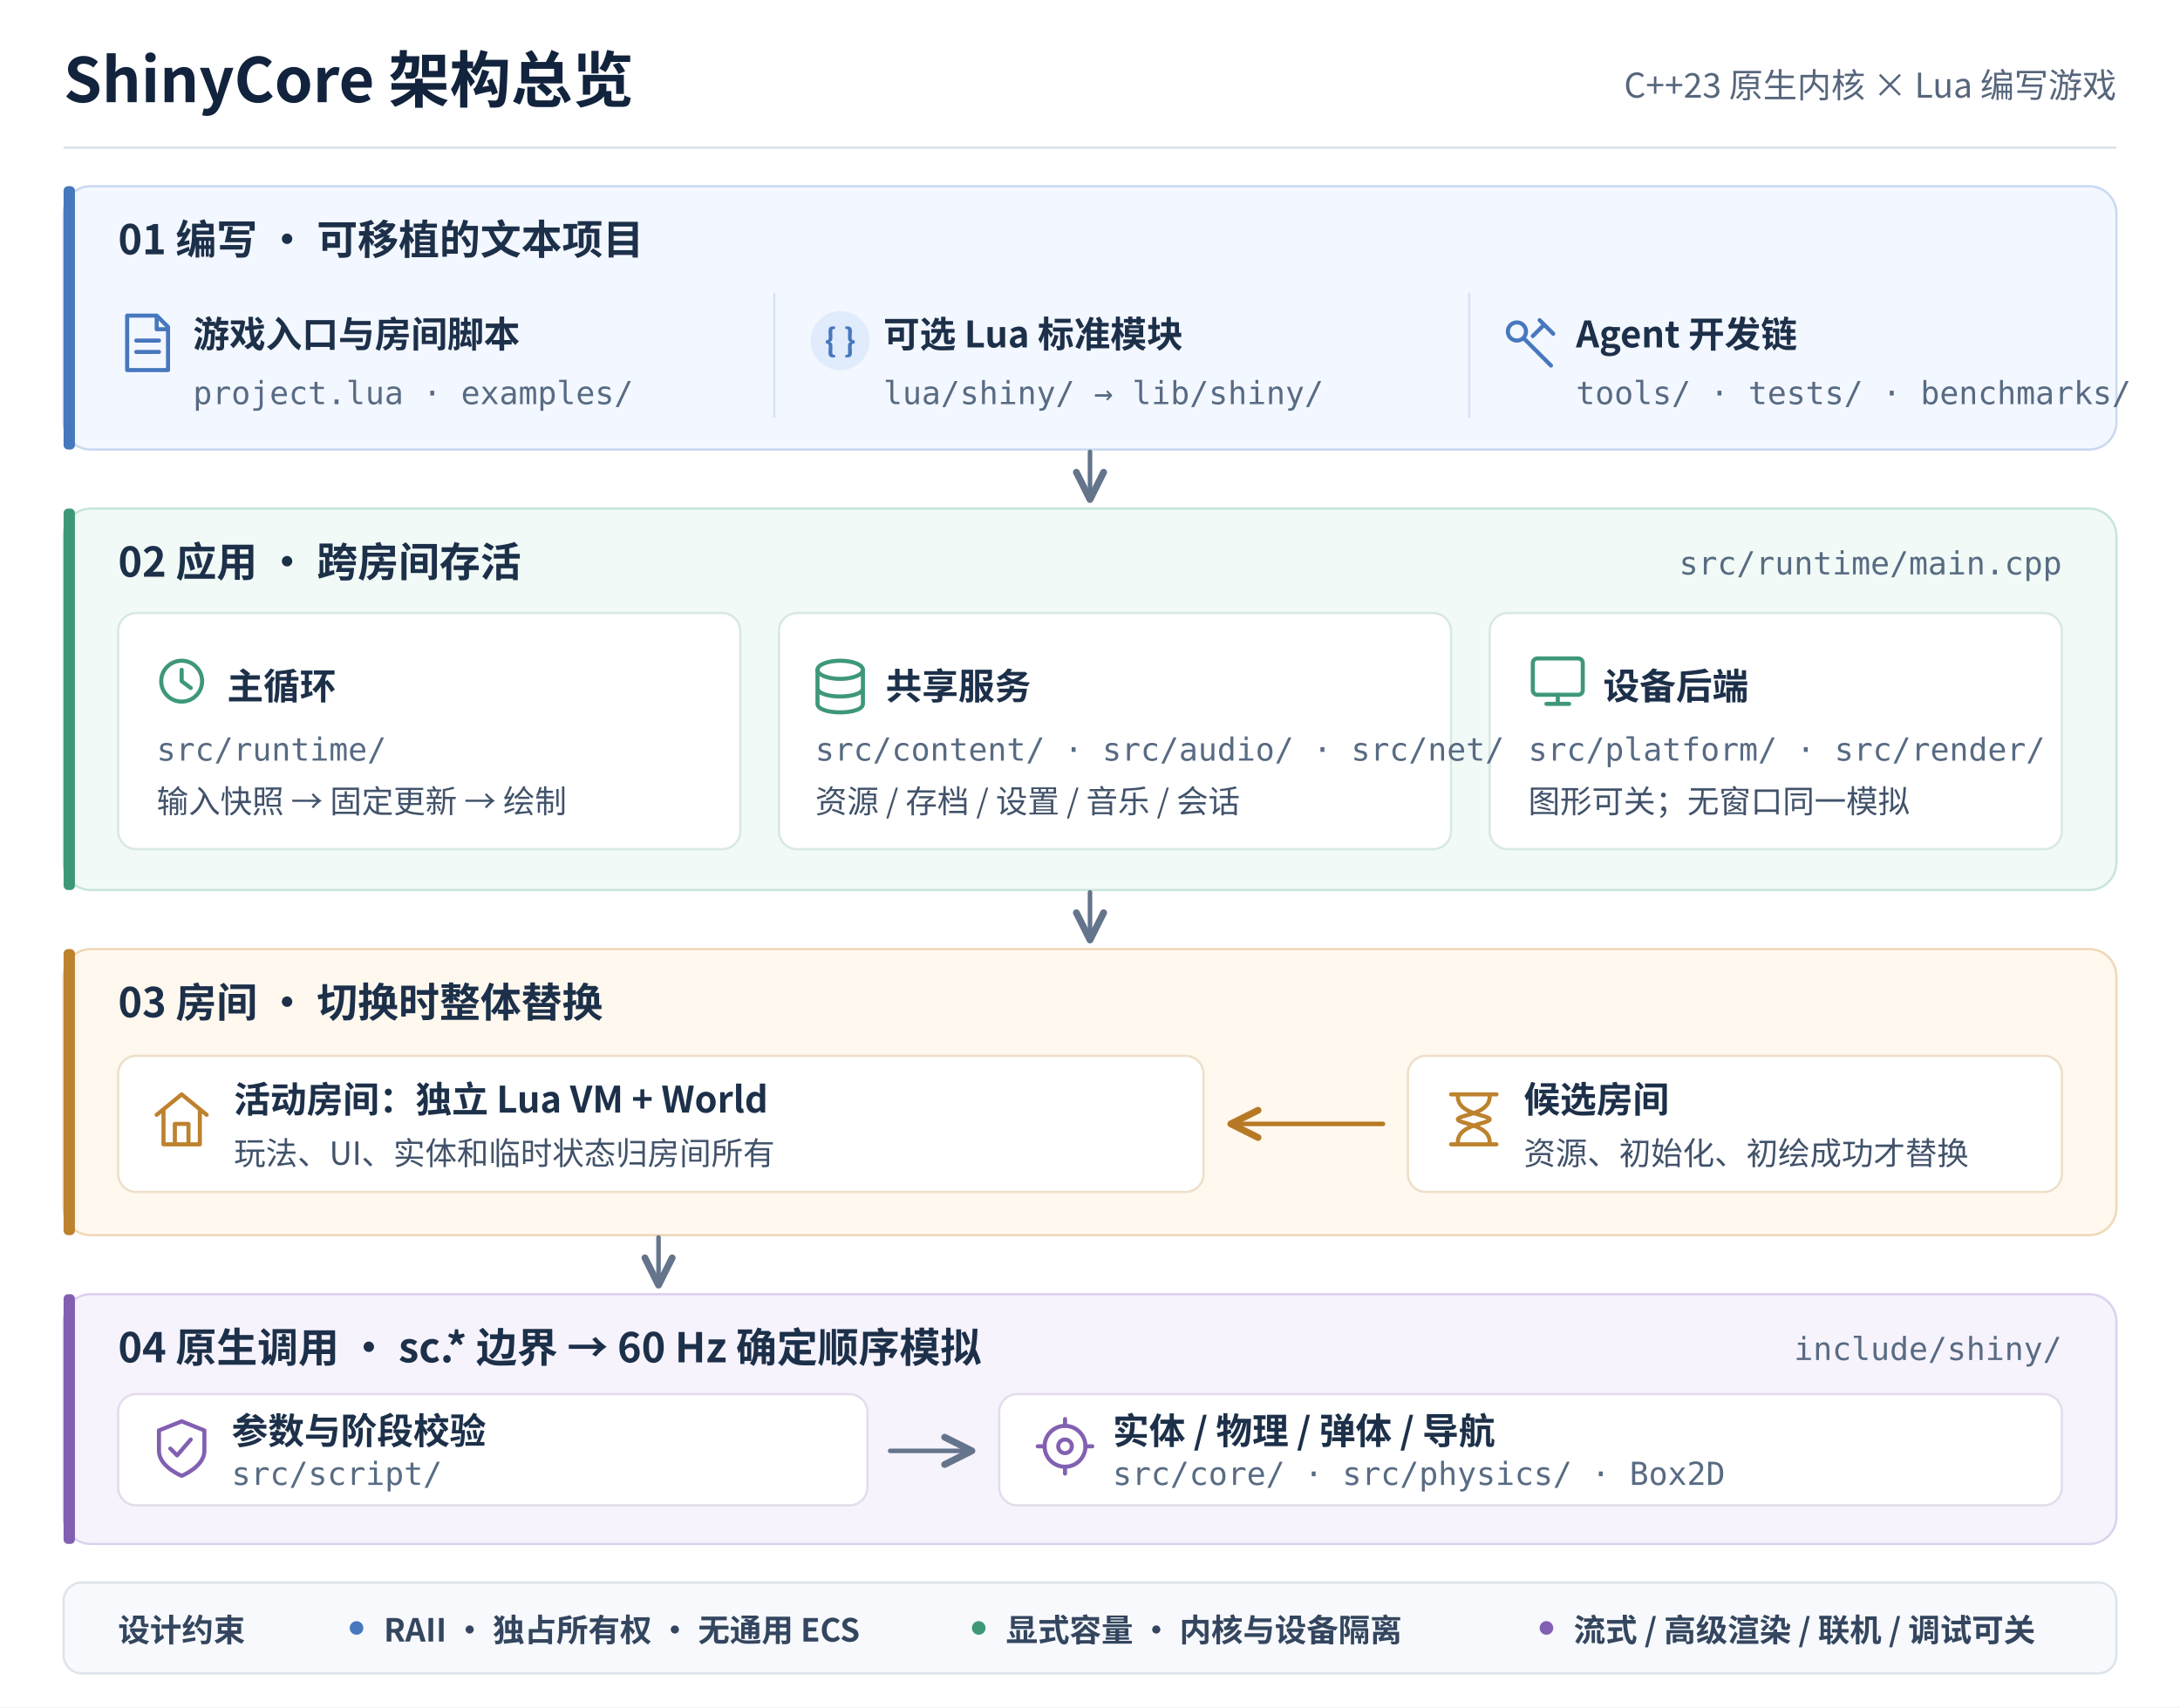
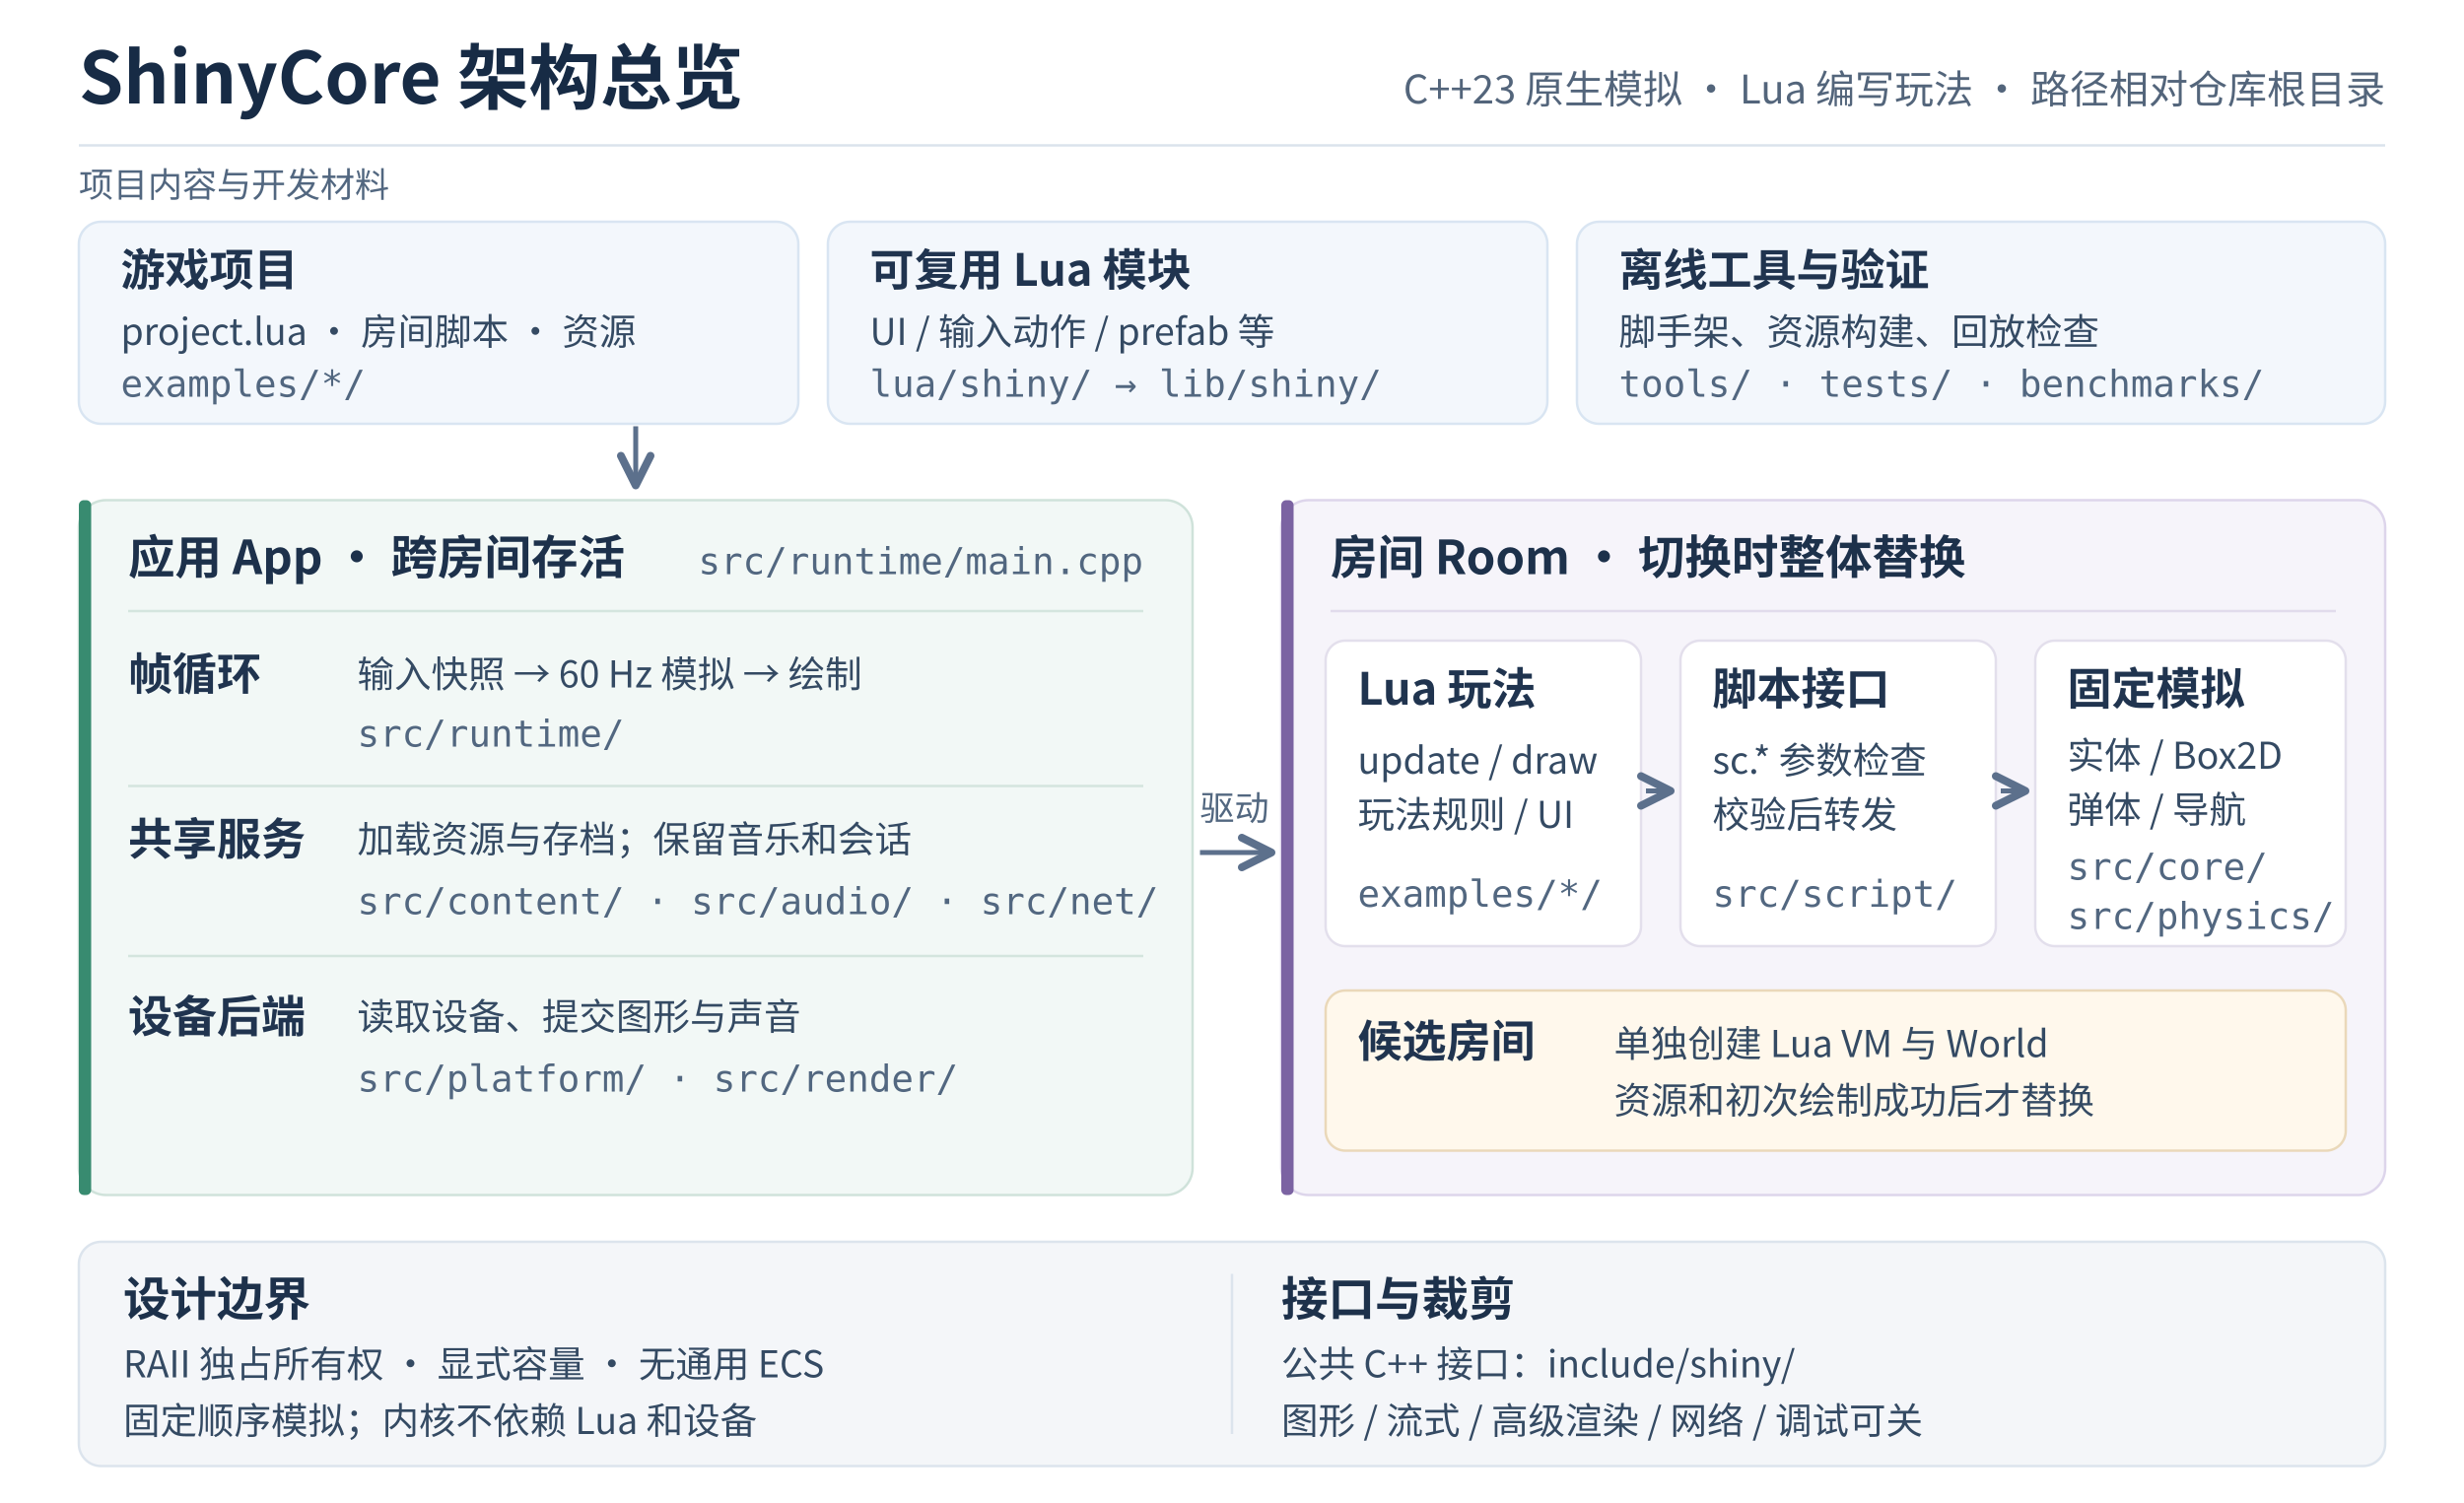
- <svg xmlns="http://www.w3.org/2000/svg" width="960" height="752" viewBox="0 0 960 752" role="img" aria-labelledby="title description">
+ <svg xmlns="http://www.w3.org/2000/svg" width="1000" height="610" viewBox="0 0 1000 610" role="img" aria-labelledby="title description">
  <defs>
-     <marker id="arrow" markerWidth="8" markerHeight="8" refX="6" refY="4" orient="auto" markerUnits="strokeWidth">
-       <path d="M1 1 L7 4 L1 7" fill="none" stroke="#64748b" stroke-width="1.5" stroke-linecap="round" stroke-linejoin="round" />
-     </marker>
-     <marker id="arrow-amber" markerWidth="8" markerHeight="8" refX="6" refY="4" orient="auto" markerUnits="strokeWidth">
-       <path d="M1 1 L7 4 L1 7" fill="none" stroke="#b77925" stroke-width="1.5" stroke-linecap="round" stroke-linejoin="round" />
+     <marker id="arrow" viewBox="0 0 8 8" markerWidth="8" markerHeight="8" refX="7" refY="4" orient="auto">
+       <path d="M1 1 L7 4 L1 7" fill="none" stroke="#5c708c" stroke-width="1.6" stroke-linecap="round" stroke-linejoin="round" />
    </marker>
  </defs>
  <style>
-     text { font-family: "Segoe UI", "Microsoft YaHei", "Noto Sans CJK SC", sans-serif; }
-     .title { fill:#12233d; font-size:27px; font-weight:700; }
-     .subtitle { fill:#56667c; font-size:15px; font-weight:500; }
-     .section { fill:#1d304a; font-size:18px; font-weight:700; }
-     .node { fill:#1d304a; font-size:16px; font-weight:700; }
-     .detail { fill:#41526a; font-size:14px; }
-     .path { fill:#586b83; font:14px Consolas, "Microsoft YaHei", monospace; }
-     .chip { fill:#34465f; font-size:14px; font-weight:600; }
-     .icon { fill:none; stroke-width:1.8; stroke-linecap:round; stroke-linejoin:round; }
-     .flow { fill:none; stroke:#64748b; stroke-width:2; stroke-linecap:round; marker-end:url(#arrow); }
+     text { font-family:"Segoe UI","Microsoft YaHei","Noto Sans CJK SC",sans-serif; }
+     .title { fill:#172b45; font-size:29px; font-weight:700; }
+     .subtitle { fill:#53657b; font-size:16px; }
+     .heading { fill:#1d314b; font-size:19px; font-weight:700; }
+     .name { fill:#20344f; font-size:18px; font-weight:700; }
+     .body { fill:#344a63; font-size:15px; }
+     .code { fill:#526780; font:15px Consolas,"Microsoft YaHei",monospace; }
+     .small { fill:#526780; font-size:14px; }
+     .line { fill:none; stroke:#5c708c; stroke-width:2; marker-end:url(#arrow); }
  </style>
-   <rect width="960" height="752" fill="#ffffff" />
-   <text class="title" x="28" y="45">ShinyCore 架构总览</text>
-   <text class="subtitle" x="932" y="43" text-anchor="end">C++23 原生内核 × Lua 编写游戏</text>
-   <line x1="28" y1="65" x2="932" y2="65" stroke="#dbe3ec" />
-   <rect x="28" y="82" width="904" height="116" rx="12" fill="#f3f7ff" stroke="#c9d9f2" />
-   <rect x="28" y="82" width="5" height="116" rx="2" fill="#4778be" />
-   <text class="section" x="52" y="112">01  编写 · 可移植的文本项目</text>
-   <line x1="341" y1="129" x2="341" y2="184" stroke="#d9e4f3" />
-   <line x1="647" y1="129" x2="647" y2="184" stroke="#d9e4f3" />
-   <g class="icon" stroke="#4778be" transform="translate(54 139)">
-     <path d="M2 0h13l5 5v19H2zM15 0v6h5M6 11h10M6 16h10" />
-   </g>
-   <text class="node" x="85" y="153">游戏入口与房间脚本</text>
-   <text class="path" x="85" y="178">project.lua · examples/</text>
-   <g transform="translate(357 137)">
-     <circle cx="13" cy="13" r="13" fill="#e0ebfb" />
-     <text x="13" y="18" text-anchor="middle" fill="#4778be" font-family="Consolas, monospace" font-size="14" font-weight="700">{ }</text>
-   </g>
-   <text class="node" x="389" y="153">可选 Lua 标准模块</text>
-   <text class="path" x="389" y="178">lua/shiny/ → lib/shiny/</text>
-   <g class="icon" stroke="#4778be" transform="translate(662 140)">
-     <circle cx="6" cy="6" r="4" />
-     <path d="M9 9l12 12M18 3l-5 5M16 1l6 6" />
-   </g>
-   <text class="node" x="694" y="153">Agent 开发链</text>
-   <text class="path" x="694" y="178">tools/ · tests/ · benchmarks/</text>
-   <path class="flow" d="M480 199 V218" />
-   <rect x="28" y="224" width="904" height="168" rx="12" fill="#f1faf6" stroke="#c7e6d8" />
-   <rect x="28" y="224" width="5" height="168" rx="2" fill="#3e9878" />
-   <text class="section" x="52" y="254">02  应用 · 跨房间存活</text>
-   <text class="path" x="908" y="253" text-anchor="end">src/runtime/main.cpp</text>
-   <rect x="52" y="270" width="274" height="104" rx="8" fill="#ffffff" stroke="#d8e9e0" />
-   <rect x="343" y="270" width="296" height="104" rx="8" fill="#ffffff" stroke="#d8e9e0" />
-   <rect x="656" y="270" width="252" height="104" rx="8" fill="#ffffff" stroke="#d8e9e0" />
-   <g class="icon" stroke="#3e9878" transform="translate(69 289)">
-     <circle cx="11" cy="11" r="9" />
-     <path d="M11 6v5l4 3" />
-   </g>
-   <text class="node" x="100" y="308">主循环</text>
-   <text class="path" x="69" y="335">src/runtime/</text>
-   <text class="detail" x="69" y="358">输入快照 → 固定更新 → 绘制</text>
-   <g class="icon" stroke="#3e9878" transform="translate(359 291)">
-     <ellipse cx="11" cy="4" rx="10" ry="4" />
-     <path d="M1 4v15c0 5 20 5 20 0V4M1 12c0 5 20 5 20 0" />
-   </g>
-   <text class="node" x="390" y="308">共享服务</text>
-   <text class="path" x="359" y="335">src/content/ · src/audio/ · src/net/</text>
-   <text class="detail" x="359" y="358">资源 / 存档 / 设置 / 音乐 / 会话</text>
-   <g class="icon" stroke="#3e9878" transform="translate(674 288)">
-     <rect x="1" y="2" width="22" height="16" rx="2" />
-     <path d="M7 22h10M12 18v4" />
-   </g>
-   <text class="node" x="706" y="308">设备后端</text>
-   <text class="path" x="673" y="335">src/platform/ · src/render/</text>
-   <text class="detail" x="673" y="358">图形可关；无窗口同一模拟</text>
-   <path class="flow" d="M480 393 V412" />
-   <rect x="28" y="418" width="904" height="126" rx="12" fill="#fff8ee" stroke="#efd8b8" />
-   <rect x="28" y="418" width="5" height="126" rx="2" fill="#bd822e" />
-   <text class="section" x="52" y="448">03  房间 · 切换时整体替换</text>
-   <rect x="52" y="465" width="478" height="60" rx="8" fill="#ffffff" stroke="#eedfc8" />
-   <rect x="620" y="465" width="288" height="60" rx="8" fill="#ffffff" stroke="#eedfc8" />
-   <g class="icon" stroke="#bd822e" transform="translate(68 481)">
-     <path d="M1 10L12 1l11 9M4 8v15h16V8M9 23v-9h6v9" />
-   </g>
-   <text class="node" x="103" y="490">活动房间：独立 Lua VM + World</text>
-   <text class="detail" x="103" y="513">玩法、UI、实体和临时状态归房间所有</text>
-   <g class="icon" stroke="#bd822e" transform="translate(636 481)">
-     <path d="M3 1h20M3 23h20M6 2c0 8 14 8 14 10S6 14 6 22M20 2c0 8-14 8-14 10s14 2 14 10" />
-   </g>
-   <text class="node" x="671" y="490">候选房间</text>
-   <text class="detail" x="671" y="513">资源、初始化、初绘成功才替换</text>
-   <path d="M609 495 H544" fill="none" stroke="#b77925" stroke-width="2" stroke-linecap="round" marker-end="url(#arrow-amber)" />
-   <path class="flow" d="M290 545 V564" />
-   <rect x="28" y="570" width="904" height="110" rx="12" fill="#f6f3fc" stroke="#dcd1ef" />
-   <rect x="28" y="570" width="5" height="110" rx="2" fill="#8260b1" />
-   <text class="section" x="52" y="600">04  原生调用 · sc.* 边界 → 60 Hz 确定顺序模拟</text>
-   <text class="path" x="908" y="599" text-anchor="end">include/shiny/</text>
-   <rect x="52" y="614" width="330" height="49" rx="8" fill="#ffffff" stroke="#e4dcec" />
-   <rect x="440" y="614" width="468" height="49" rx="8" fill="#ffffff" stroke="#e4dcec" />
-   <g class="icon" stroke="#8260b1" transform="translate(68 626)">
-     <path d="M12 0L2 4v9c0 7 10 11 10 11s10-4 10-11V4zM7 12l3 3 6-7" />
-   </g>
-   <text class="node" x="102" y="636">参数与阶段校验</text>
-   <text class="path" x="102" y="654">src/script/</text>
-   <path class="flow" d="M392 639 H426" />
-   <g class="icon" stroke="#8260b1" transform="translate(457 625)">
-     <circle cx="12" cy="12" r="9" />
-     <circle cx="12" cy="12" r="3" />
-     <path d="M12 0v3M12 21v3M0 12h3M21 12h3" />
-   </g>
-   <text class="node" x="490" y="636">实体 / 物理 / 弹体 / 导航</text>
-   <text class="path" x="490" y="654">src/core/ · src/physics/ · Box2D</text>
-   <rect x="28" y="697" width="904" height="40" rx="8" fill="#f7f9fc" stroke="#dce4ec" />
-   <text class="chip" x="52" y="723">设计约束</text>
-   <circle cx="157" cy="717" r="3" fill="#4778be" />
-   <text class="chip" x="169" y="723">RAII · 独占所有权 · 无通用 ECS</text>
-   <circle cx="431" cy="717" r="3" fill="#3e9878" />
-   <text class="chip" x="443" y="723">显式容量 · 内核与设备隔离</text>
-   <circle cx="681" cy="717" r="3" fill="#8260b1" />
-   <text class="chip" x="693" y="723">流式 / 高级渲染 / 联机 / 调试可关</text>
+   <rect width="1000" height="610" fill="#ffffff" />
+   <text class="title" x="32" y="42">ShinyCore 架构总览</text>
+   <text class="subtitle" x="968" y="42" text-anchor="end">C++23 原生模拟 · Lua 编写玩法 · 路径相对仓库根目录</text>
+   <line x1="32" y1="59" x2="968" y2="59" stroke="#dbe3ec" />
+   <text class="small" x="32" y="80">项目内容与开发材料</text>
+   <rect x="32" y="90" width="292" height="82" rx="9" fill="#f3f7fc" stroke="#d9e5f2" />
+   <rect x="336" y="90" width="292" height="82" rx="9" fill="#f3f7fc" stroke="#d9e5f2" />
+   <rect x="640" y="90" width="328" height="82" rx="9" fill="#f3f7fc" stroke="#d9e5f2" />
+   <text class="name" x="49" y="116">游戏项目</text>
+   <text class="body" x="49" y="140">project.lua · 房间脚本 · 资源</text>
+   <text class="code" x="49" y="161">examples/*/</text>
+   <text class="name" x="353" y="116">可复用 Lua 模块</text>
+   <text class="body" x="353" y="140">UI / 输入动作 / prefab 等</text>
+   <text class="code" x="353" y="161">lua/shiny/ → lib/shiny/</text>
+   <text class="name" x="657" y="116">离线工具与验证</text>
+   <text class="body" x="657" y="140">脚手架、资源构建、回放检查</text>
+   <text class="code" x="657" y="161">tools/ · tests/ · benchmarks/</text>
+   <path class="line" d="M258 173 V197" />
+   <rect x="32" y="203" width="452" height="282" rx="11" fill="#f2f8f6" stroke="#cfe2da" />
+   <rect x="32" y="203" width="5" height="282" rx="2" fill="#388b70" />
+   <text class="heading" x="52" y="233">应用 App · 跨房间存活</text>
+   <text class="code" x="464" y="233" text-anchor="end">src/runtime/main.cpp</text>
+   <line x1="52" y1="248" x2="464" y2="248" stroke="#d4e5de" />
+   <text class="name" x="52" y="280">帧循环</text>
+   <text class="body" x="145" y="279">输入快照 → 60 Hz 模拟 → 绘制</text>
+   <text class="code" x="145" y="303">src/runtime/</text>
+   <line x1="52" y1="319" x2="464" y2="319" stroke="#d4e5de" />
+   <text class="name" x="52" y="347">共享服务</text>
+   <text class="body" x="145" y="346">加载资源与存档；保留音乐和会话</text>
+   <text class="code" x="145" y="371">src/content/ · src/audio/ · src/net/</text>
+   <line x1="52" y1="388" x2="464" y2="388" stroke="#d4e5de" />
+   <text class="name" x="52" y="419">设备后端</text>
+   <text class="body" x="145" y="418">读取设备、提交图形与声音</text>
+   <text class="code" x="145" y="443">src/platform/ · src/render/</text>
+   <path class="line" d="M487 346 H516" />
+   <text class="small" x="501" y="333" text-anchor="middle">驱动</text>
+   <rect x="520" y="203" width="448" height="282" rx="11" fill="#f6f4fa" stroke="#ddd5eb" />
+   <rect x="520" y="203" width="5" height="282" rx="2" fill="#7b63a2" />
+   <text class="heading" x="540" y="233">房间 Room · 切换时整体替换</text>
+   <line x1="540" y1="248" x2="948" y2="248" stroke="#e1dbec" />
+   <rect x="538" y="260" width="128" height="124" rx="8" fill="#ffffff" stroke="#e3dfec" />
+   <rect x="682" y="260" width="128" height="124" rx="8" fill="#ffffff" stroke="#e3dfec" />
+   <rect x="826" y="260" width="126" height="124" rx="8" fill="#ffffff" stroke="#e3dfec" />
+   <text class="name" x="551" y="286">Lua 玩法</text>
+   <text class="body" x="551" y="314">update / draw</text>
+   <text class="body" x="551" y="336">玩法规则 / UI</text>
+   <text class="code" x="551" y="368">examples/*/</text>
+   <path class="line" d="M668 321 H678" />
+   <text class="name" x="695" y="286">脚本接口</text>
+   <text class="body" x="695" y="314">sc.* 参数检查</text>
+   <text class="body" x="695" y="336">校验后转发</text>
+   <text class="code" x="695" y="368">src/script/</text>
+   <path class="line" d="M812 321 H822" />
+   <text class="name" x="839" y="286">固定模拟</text>
+   <text class="body" x="839" y="312">实体 / Box2D</text>
+   <text class="body" x="839" y="334">弹体 / 导航</text>
+   <text class="code" x="839" y="357">src/core/</text>
+   <text class="code" x="839" y="377">src/physics/</text>
+   <rect x="538" y="402" width="414" height="65" rx="8" fill="#fff8ec" stroke="#ead8b9" />
+   <text class="name" x="551" y="429">候选房间</text>
+   <text class="body" x="655" y="429">单独创建 Lua VM 与 World</text>
+   <text class="body" x="655" y="452">资源和初次绘制成功后才替换</text>
+   <rect x="32" y="504" width="936" height="91" rx="9" fill="#f4f6f9" stroke="#dce4ed" />
+   <line x1="500" y1="517" x2="500" y2="582" stroke="#dce4ed" />
+   <text class="heading" x="50" y="534">设计边界</text>
+   <text class="body" x="50" y="559">RAII 独占所有权 · 显式容量 · 无通用 ECS</text>
+   <text class="body" x="50" y="582">固定顺序模拟；内核不依赖 Lua 和设备</text>
+   <text class="heading" x="520" y="534">接口与裁剪</text>
+   <text class="body" x="520" y="559">公共 C++ 接口：include/shiny/</text>
+   <text class="body" x="520" y="582">图形 / 流式 / 高级渲染 / 网络 / 调试可关</text>
</svg>
